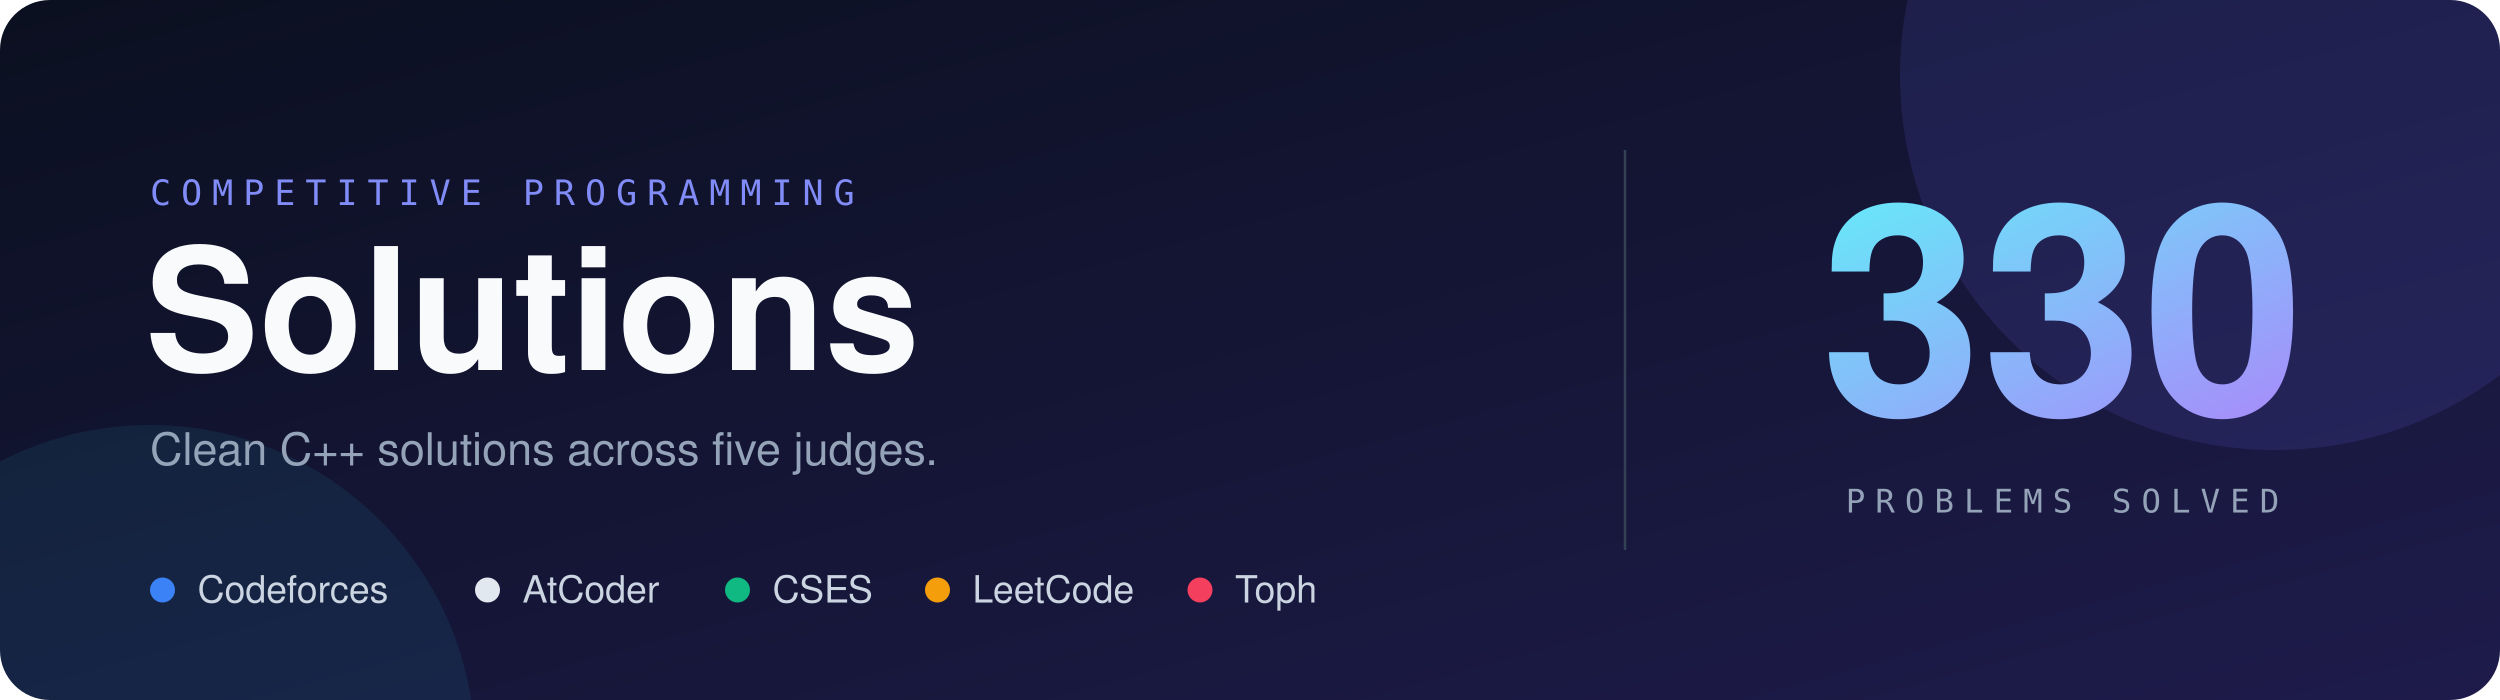
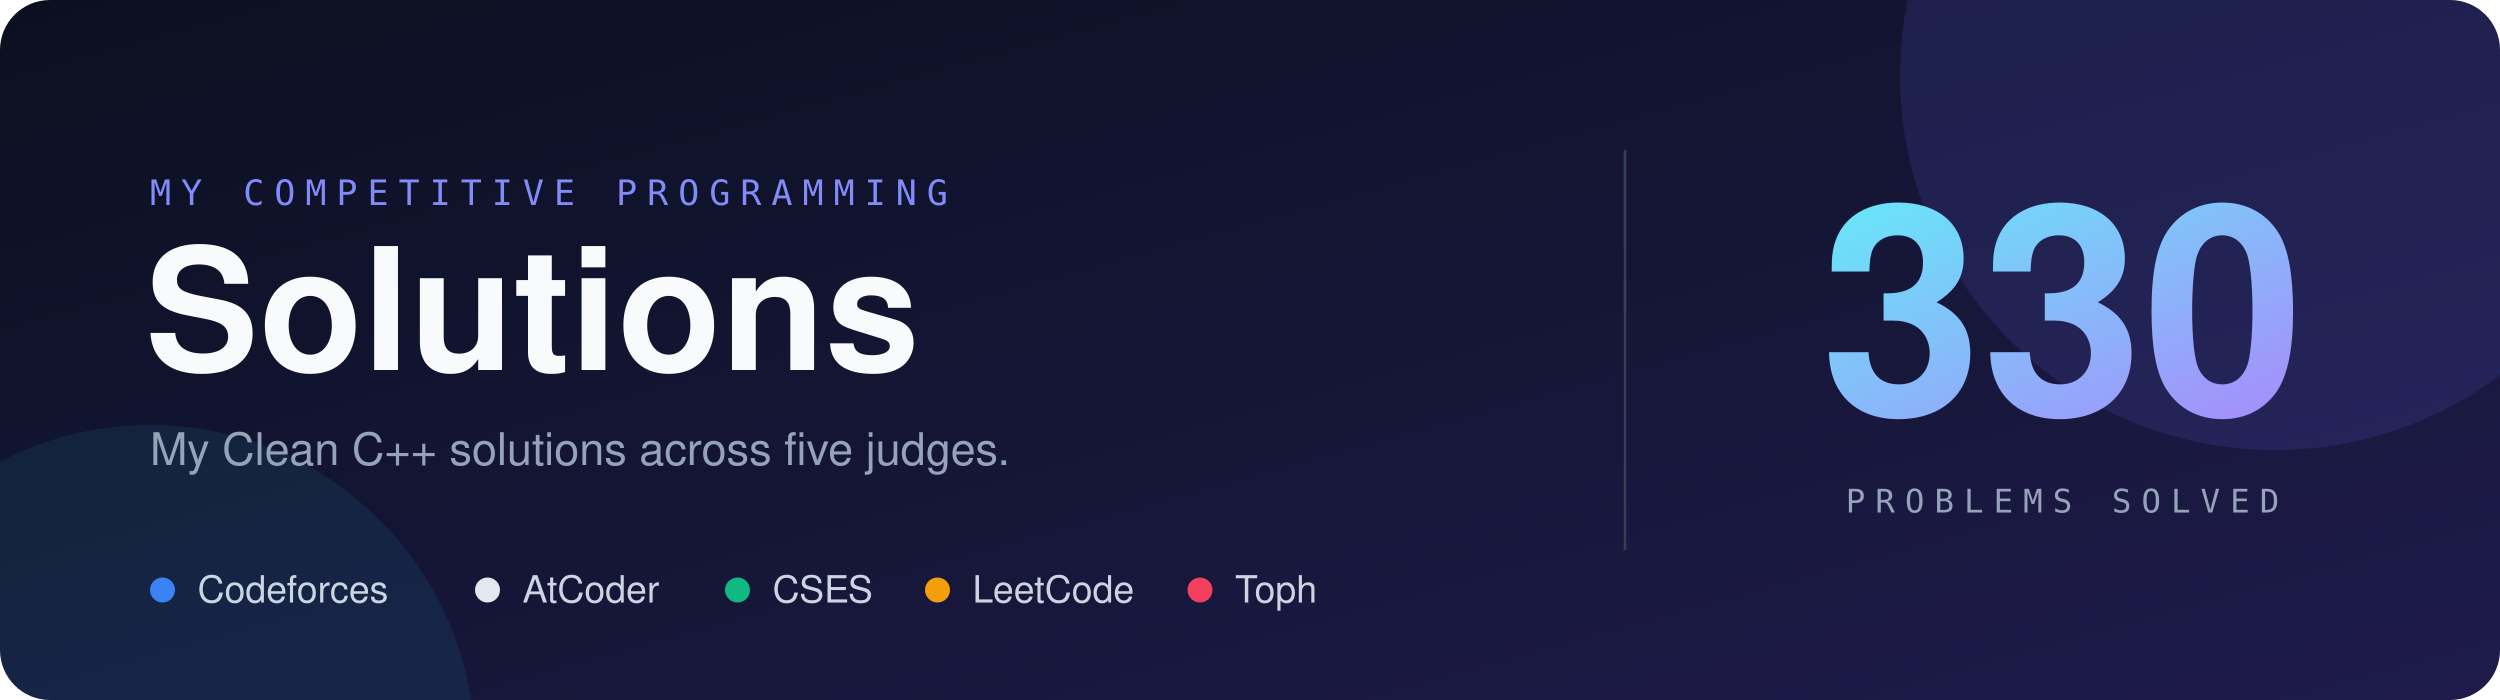
<svg xmlns="http://www.w3.org/2000/svg" viewBox="0 0 1000 280" width="1000" height="280" role="img" aria-label="Competitive Programming Solutions">
  <defs>
    <linearGradient id="bg" x1="0" y1="0" x2="1" y2="1">
      <stop offset="0" stop-color="#0b1020" />
      <stop offset="1" stop-color="#1e1b4b" />
    </linearGradient>
    <linearGradient id="num" x1="0" y1="0" x2="1" y2="1">
      <stop offset="0" stop-color="#67e8f9" />
      <stop offset="1" stop-color="#a78bfa" />
    </linearGradient>
    <clipPath id="clip">
      <rect width="1000" height="280" rx="20" />
    </clipPath>
  </defs>
  <g clip-path="url(#clip)">
    <rect width="1000" height="280" fill="url(#bg)" />
    <circle cx="910" cy="30" r="150" fill="#6366f1" opacity="0.14" />
    <circle cx="60" cy="300" r="130" fill="#22d3ee" opacity="0.08" />
-     <text x="60" y="82" font-family="ui-monospace,SFMono-Regular,Menlo,Consolas,monospace" font-size="14" letter-spacing="4" fill="#818cf8">COMPETITIVE PROGRAMMING</text>
+     <text x="60" y="82" font-family="ui-monospace,SFMono-Regular,Menlo,Consolas,monospace" font-size="14" letter-spacing="4" fill="#818cf8">MY COMPETITIVE PROGRAMMING</text>
    <text x="58" y="148" font-family="-apple-system,'Segoe UI',Helvetica,Arial,sans-serif" font-size="68" font-weight="800" fill="#f8fafc">Solutions</text>
-     <text x="60" y="186" font-family="-apple-system,'Segoe UI',Helvetica,Arial,sans-serif" font-size="18" fill="#94a3b8">Clean C++ solutions across five judges.</text>
+     <text x="60" y="186" font-family="-apple-system,'Segoe UI',Helvetica,Arial,sans-serif" font-size="18" fill="#94a3b8">My Clean C++ solutions across five judges.</text>
    <g font-family="-apple-system,'Segoe UI',Helvetica,Arial,sans-serif" font-size="15" fill="#cbd5e1">
      <circle cx="65" cy="236" r="5" fill="#3b82f6" />
      <text x="79" y="241">Codeforces</text>
      <circle cx="195" cy="236" r="5" fill="#e2e8f0" />
      <text x="209" y="241">AtCoder</text>
      <circle cx="295" cy="236" r="5" fill="#10b981" />
      <text x="309" y="241">CSES</text>
      <circle cx="375" cy="236" r="5" fill="#f59e0b" />
      <text x="389" y="241">LeetCode</text>
      <circle cx="480" cy="236" r="5" fill="#f43f5e" />
      <text x="494" y="241">Toph</text>
    </g>
    <line x1="650" y1="60" x2="650" y2="220" stroke="#334155" stroke-width="1" />
    <text x="825" y="165" text-anchor="middle" font-family="-apple-system,'Segoe UI',Helvetica,Arial,sans-serif" font-size="116" font-weight="800" fill="url(#num)">330</text>
    <text x="825" y="205" text-anchor="middle" font-family="ui-monospace,SFMono-Regular,Menlo,Consolas,monospace" font-size="13" letter-spacing="4" fill="#94a3b8">PROBLEMS SOLVED</text>
  </g>
</svg>
